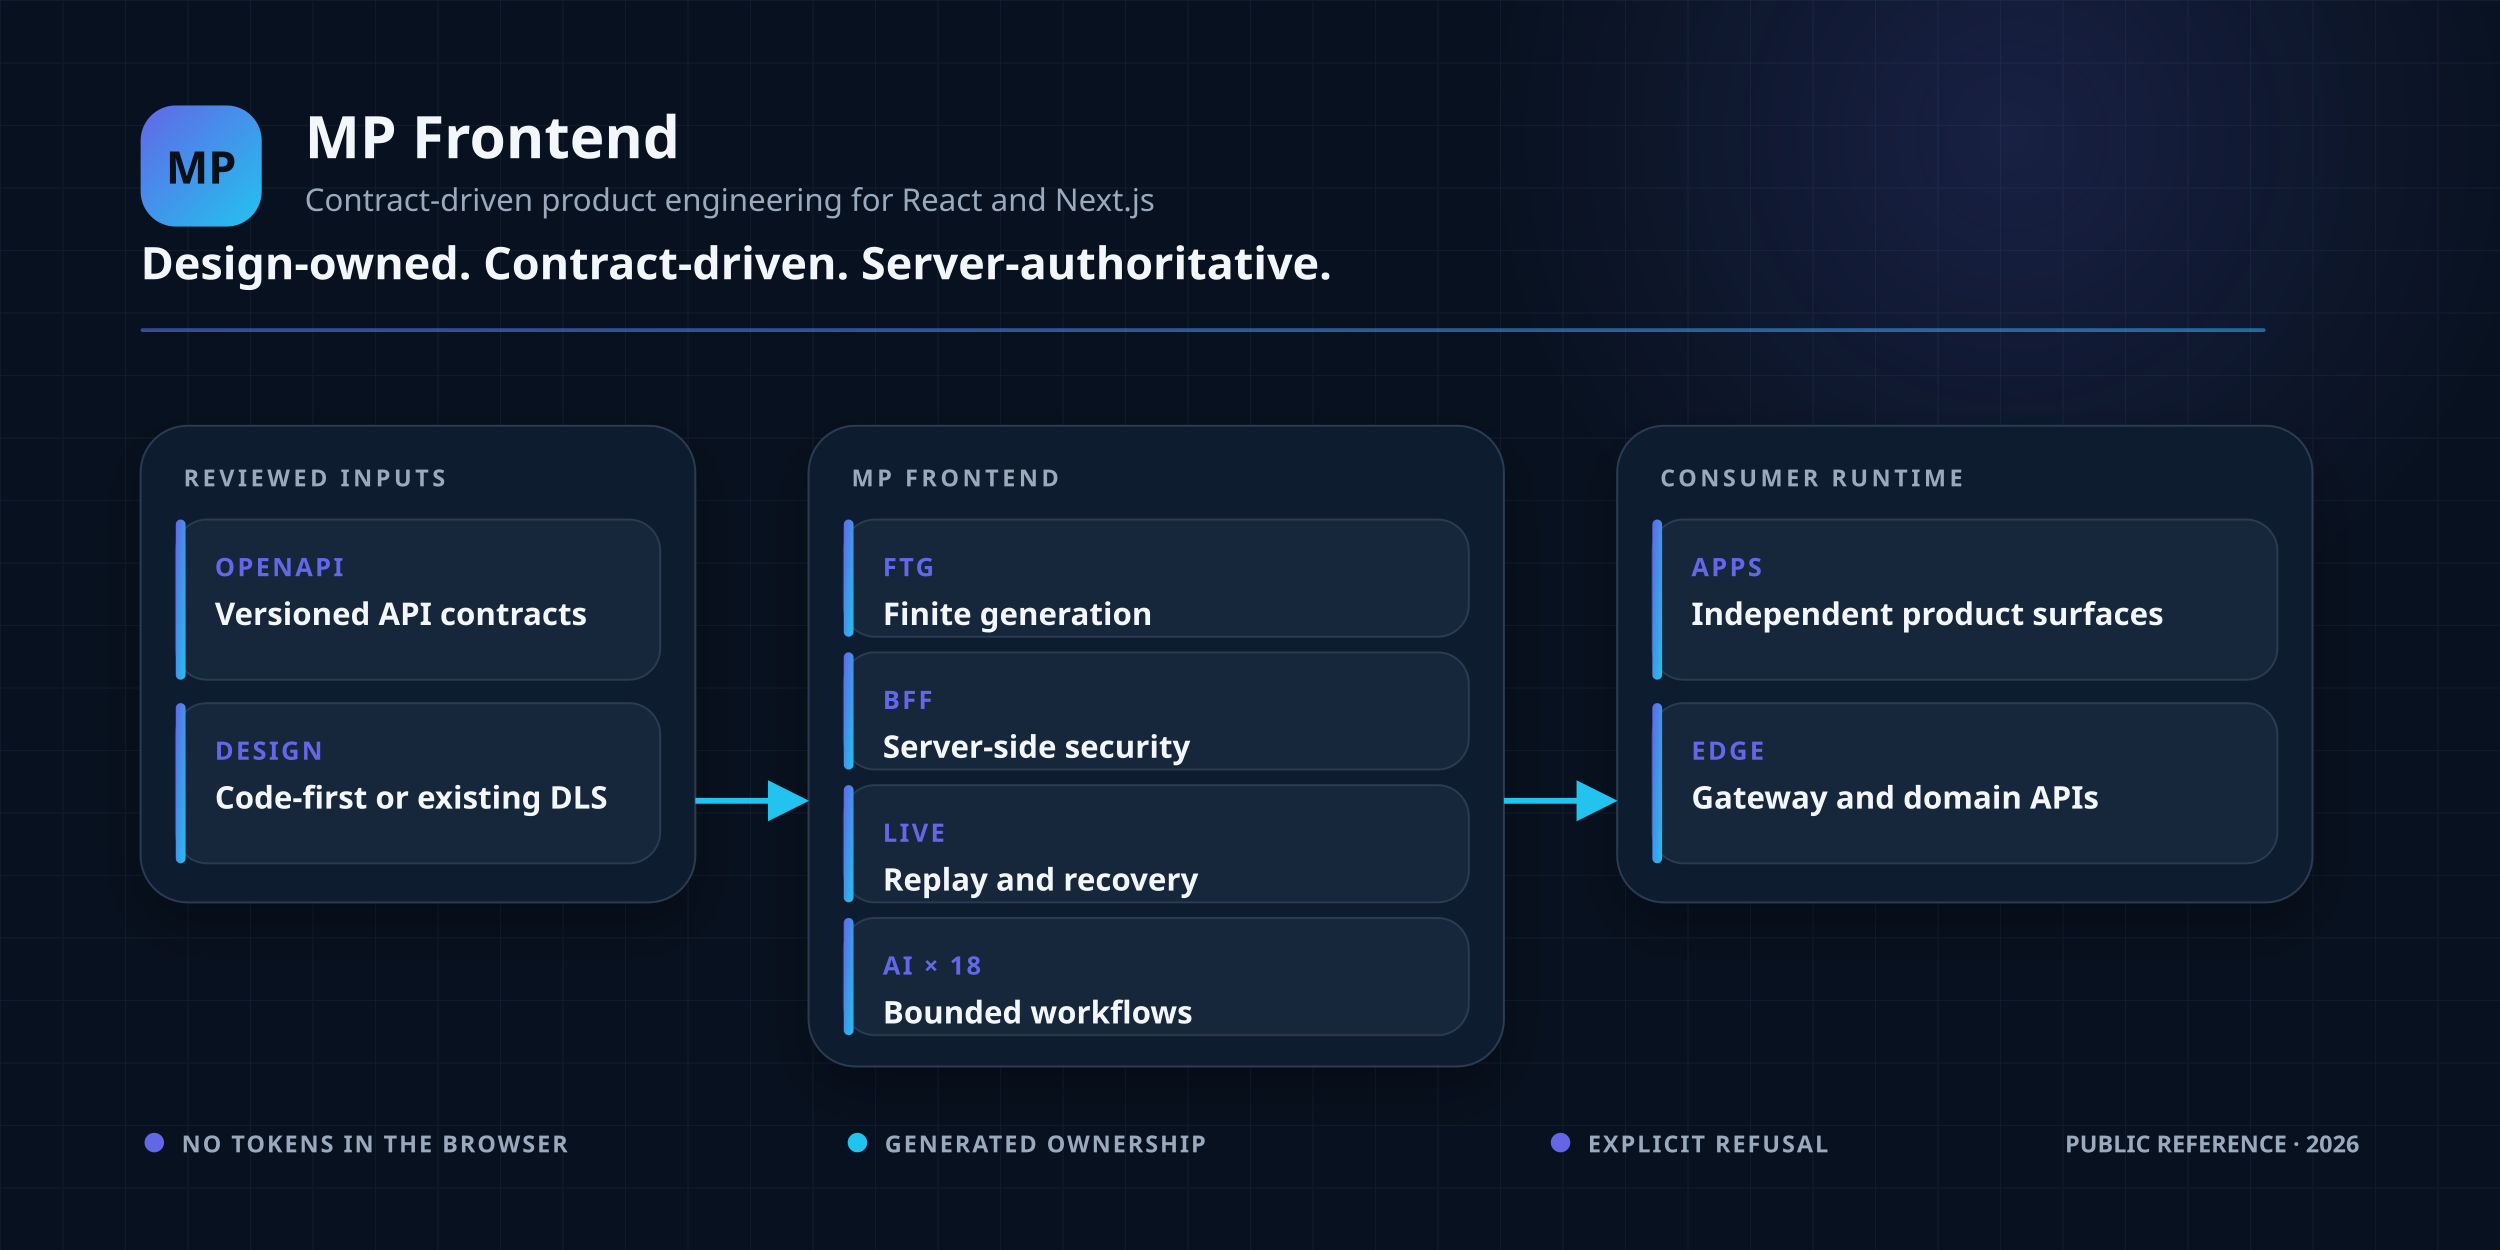
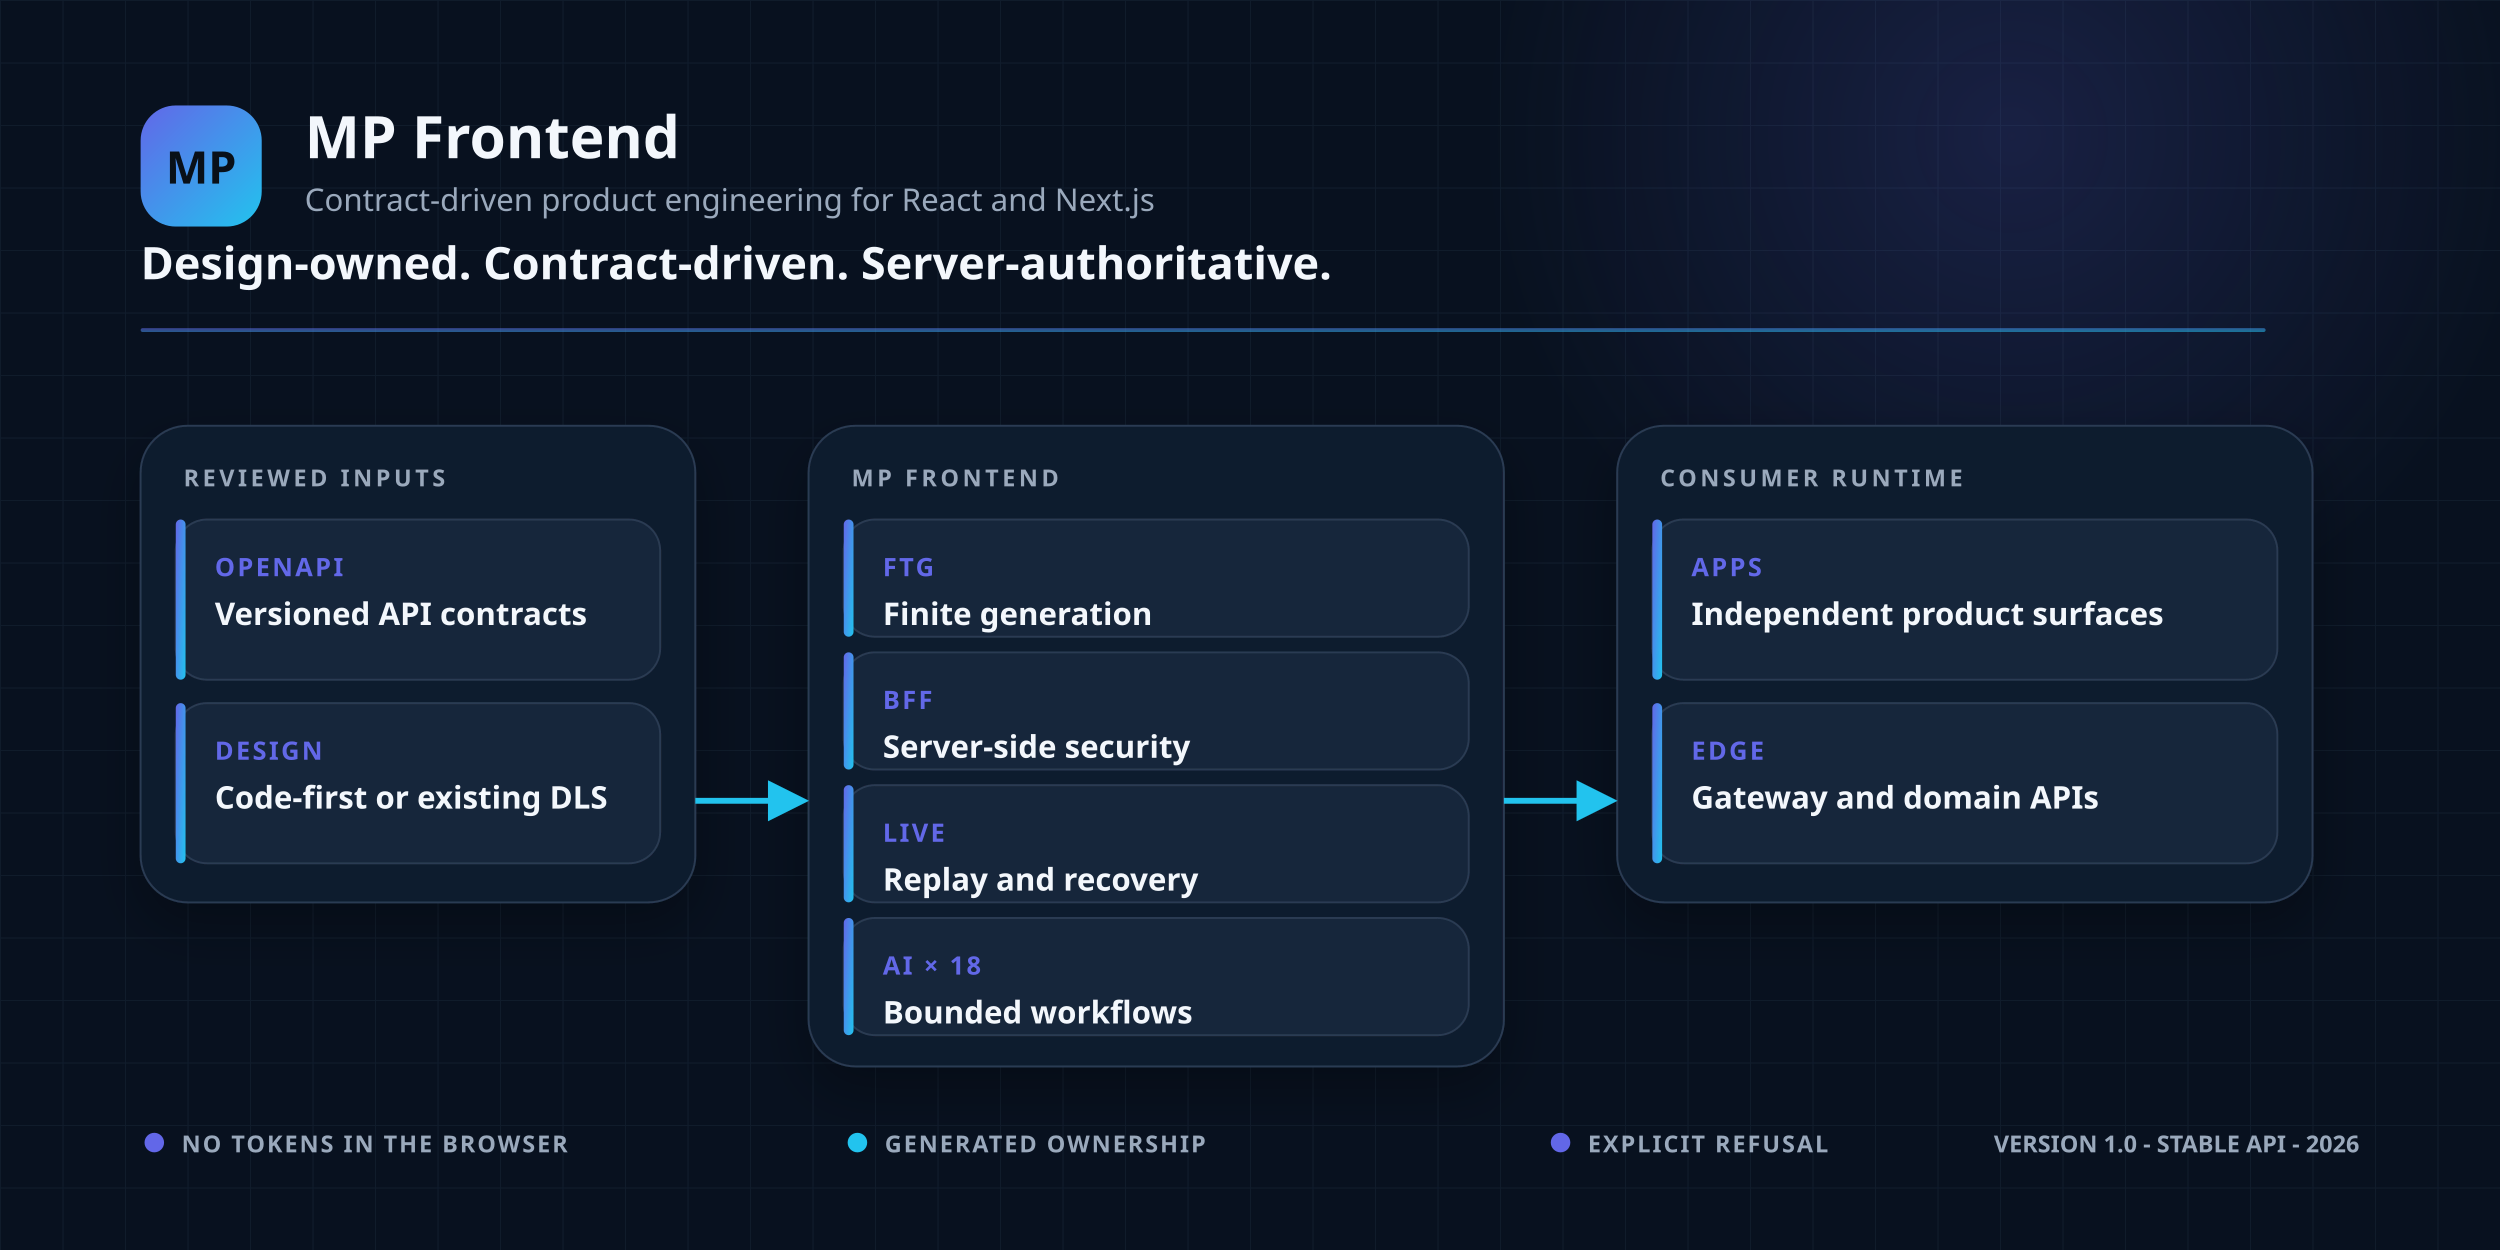
<svg xmlns="http://www.w3.org/2000/svg" width="1280" height="640" viewBox="0 0 1280 640" role="img" aria-labelledby="title desc" style="font-family:-apple-system,BlinkMacSystemFont,'Segoe UI','Noto Sans',Helvetica,Arial,sans-serif">
  <defs>
    <linearGradient id="accent" x1="0" y1="0" x2="1" y2="1">
      <stop stop-color="#6267e8" />
      <stop offset="1" stop-color="#22c3ee" />
    </linearGradient>
    <radialGradient id="glow">
      <stop stop-color="#6267e8" stop-opacity=".18" />
      <stop offset="1" stop-color="#6267e8" stop-opacity="0" />
    </radialGradient>
    <pattern id="grid" width="32" height="32" patternUnits="userSpaceOnUse">
      <path d="M32 0H0V32" fill="none" stroke="#2a3b52" stroke-opacity=".26" />
    </pattern>
    <filter id="shadow" x="-20%" y="-20%" width="140%" height="150%">
      <feDropShadow dx="0" dy="12" stdDeviation="14" flood-color="#020611" flood-opacity=".28" />
    </filter>
    <marker id="arrow" viewBox="0 0 10 10" refX="8" refY="5" markerWidth="7" markerHeight="7" orient="auto-start-reverse">
      <path d="M0 0L10 5L0 10Z" fill="#22c3ee" />
    </marker>
  </defs>
  <rect width="1280" height="640" fill="#08111f" />
  <rect width="1280" height="640" fill="url(#grid)" />
  <circle cx="1030" cy="70" r="270" fill="url(#glow)" />
  <g transform="translate(72 54)">
    <rect width="62" height="62" rx="18" fill="url(#accent)" />
    <text x="31" y="40" text-anchor="middle" fill="#091018" font-size="23" font-weight="900">MP</text>
    <text x="84" y="27" fill="#f3f7fc" font-size="30" font-weight="850">MP Frontend</text>
    <text x="84" y="54" fill="#9aa9bc" font-size="16" font-weight="520">Contract-driven product engineering for React and Next.js</text>
  </g>
  <g transform="translate(72 143)">
    <text fill="#f3f7fc" font-size="23" font-weight="760">Design-owned. Contract-driven. Server-authoritative.</text>
    <rect x="0" y="25" width="1088" height="2" rx="1" fill="url(#accent)" opacity=".55" />
  </g>
  <g filter="url(#shadow)">
    <rect x="72" y="218" width="284" height="244" rx="24" fill="#101c2d" stroke="#2a3b52" />
    <text x="94" y="249" fill="#9aa9bc" font-size="12" font-weight="800" letter-spacing="1.8">REVIEWED INPUTS</text>
    <g>
      <rect x="90" y="266" width="248" height="82" rx="16" fill="#17263a" stroke="#2a3b52" />
      <rect x="90" y="266" width="5" height="82" rx="2.5" fill="url(#accent)" />
      <text x="110" y="295" fill="#6267e8" font-size="13" font-weight="800" letter-spacing="1.2">OPENAPI</text>
      <text x="110" y="320" fill="#f3f7fc" font-size="16" font-weight="650">Versioned API contracts</text>
    </g>
    <g>
      <rect x="90" y="360" width="248" height="82" rx="16" fill="#17263a" stroke="#2a3b52" />
      <rect x="90" y="360" width="5" height="82" rx="2.5" fill="url(#accent)" />
      <text x="110" y="389" fill="#6267e8" font-size="13" font-weight="800" letter-spacing="1.2">DESIGN</text>
      <text x="110" y="414" fill="#f3f7fc" font-size="16" font-weight="650">Code-first or existing DLS</text>
    </g>
  </g>
  <g filter="url(#shadow)">
    <rect x="414" y="218" width="356" height="328" rx="24" fill="#101c2d" stroke="#2a3b52" />
    <text x="436" y="249" fill="#9aa9bc" font-size="12" font-weight="800" letter-spacing="1.8">MP FRONTEND</text>
    <g>
      <rect x="432" y="266" width="320" height="60" rx="16" fill="#17263a" stroke="#2a3b52" />
      <rect x="432" y="266" width="5" height="60" rx="2.5" fill="url(#accent)" />
      <text x="452" y="295" fill="#6267e8" font-size="13" font-weight="800" letter-spacing="1.2">FTG</text>
      <text x="452" y="320" fill="#f3f7fc" font-size="16" font-weight="650">Finite generation</text>
    </g>
    <g>
      <rect x="432" y="334" width="320" height="60" rx="16" fill="#17263a" stroke="#2a3b52" />
      <rect x="432" y="334" width="5" height="60" rx="2.5" fill="url(#accent)" />
      <text x="452" y="363" fill="#6267e8" font-size="13" font-weight="800" letter-spacing="1.2">BFF</text>
      <text x="452" y="388" fill="#f3f7fc" font-size="16" font-weight="650">Server-side security</text>
    </g>
    <g>
      <rect x="432" y="402" width="320" height="60" rx="16" fill="#17263a" stroke="#2a3b52" />
      <rect x="432" y="402" width="5" height="60" rx="2.5" fill="url(#accent)" />
      <text x="452" y="431" fill="#6267e8" font-size="13" font-weight="800" letter-spacing="1.2">LIVE</text>
      <text x="452" y="456" fill="#f3f7fc" font-size="16" font-weight="650">Replay and recovery</text>
    </g>
    <g>
      <rect x="432" y="470" width="320" height="60" rx="16" fill="#17263a" stroke="#2a3b52" />
      <rect x="432" y="470" width="5" height="60" rx="2.5" fill="url(#accent)" />
      <text x="452" y="499" fill="#6267e8" font-size="13" font-weight="800" letter-spacing="1.2">AI × 18</text>
      <text x="452" y="524" fill="#f3f7fc" font-size="16" font-weight="650">Bounded workflows</text>
    </g>
  </g>
  <g filter="url(#shadow)">
    <rect x="828" y="218" width="356" height="244" rx="24" fill="#101c2d" stroke="#2a3b52" />
    <text x="850" y="249" fill="#9aa9bc" font-size="12" font-weight="800" letter-spacing="1.8">CONSUMER RUNTIME</text>
    <g>
      <rect x="846" y="266" width="320" height="82" rx="16" fill="#17263a" stroke="#2a3b52" />
      <rect x="846" y="266" width="5" height="82" rx="2.5" fill="url(#accent)" />
      <text x="866" y="295" fill="#6267e8" font-size="13" font-weight="800" letter-spacing="1.2">APPS</text>
      <text x="866" y="320" fill="#f3f7fc" font-size="16" font-weight="650">Independent product surfaces</text>
    </g>
    <g>
      <rect x="846" y="360" width="320" height="82" rx="16" fill="#17263a" stroke="#2a3b52" />
      <rect x="846" y="360" width="5" height="82" rx="2.5" fill="url(#accent)" />
      <text x="866" y="389" fill="#6267e8" font-size="13" font-weight="800" letter-spacing="1.2">EDGE</text>
      <text x="866" y="414" fill="#f3f7fc" font-size="16" font-weight="650">Gateway and domain APIs</text>
    </g>
  </g>
  <path d="M356 410 C382 410 388 410 410 410" stroke="#22c3ee" stroke-width="3" fill="none" marker-end="url(#arrow)" />
  <path d="M770 410 C792 410 802 410 824 410" stroke="#22c3ee" stroke-width="3" fill="none" marker-end="url(#arrow)" />
  <g>
    <g>
      <circle cx="79" cy="585" r="5" fill="#6267e8" />
      <text x="93" y="590" fill="#9aa9bc" font-size="12" font-weight="750" letter-spacing="1">NO TOKENS IN THE BROWSER</text>
    </g>
    <g>
      <circle cx="439" cy="585" r="5" fill="#22c3ee" />
      <text x="453" y="590" fill="#9aa9bc" font-size="12" font-weight="750" letter-spacing="1">GENERATED OWNERSHIP</text>
    </g>
    <g>
      <circle cx="799" cy="585" r="5" fill="#6267e8" />
      <text x="813" y="590" fill="#9aa9bc" font-size="12" font-weight="750" letter-spacing="1">EXPLICIT REFUSAL</text>
    </g>
  </g>
-   <text x="1208" y="590" text-anchor="end" fill="#9aa9bc" font-size="12" font-weight="650">PUBLIC REFERENCE · 2026</text>
+   <text x="1208" y="590" text-anchor="end" fill="#9aa9bc" font-size="12" font-weight="650">VERSION 1.0 - STABLE API - 2026</text>
</svg>
